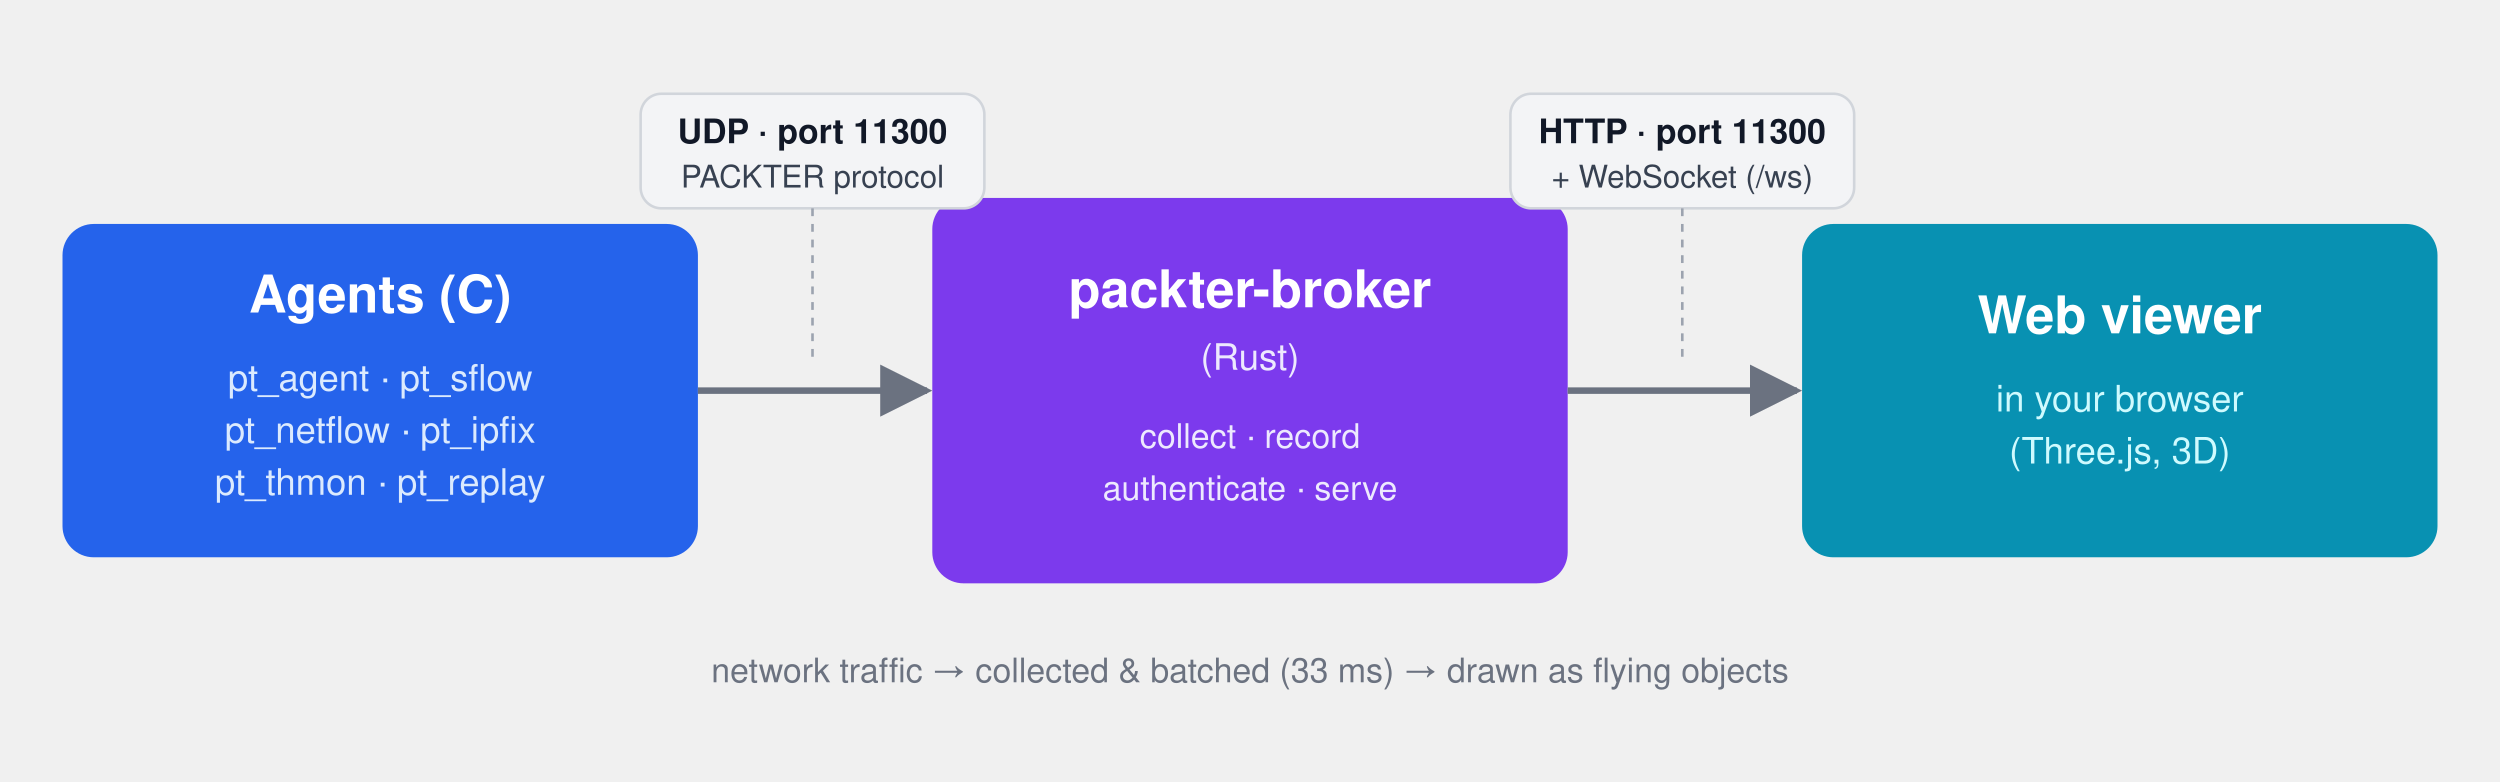
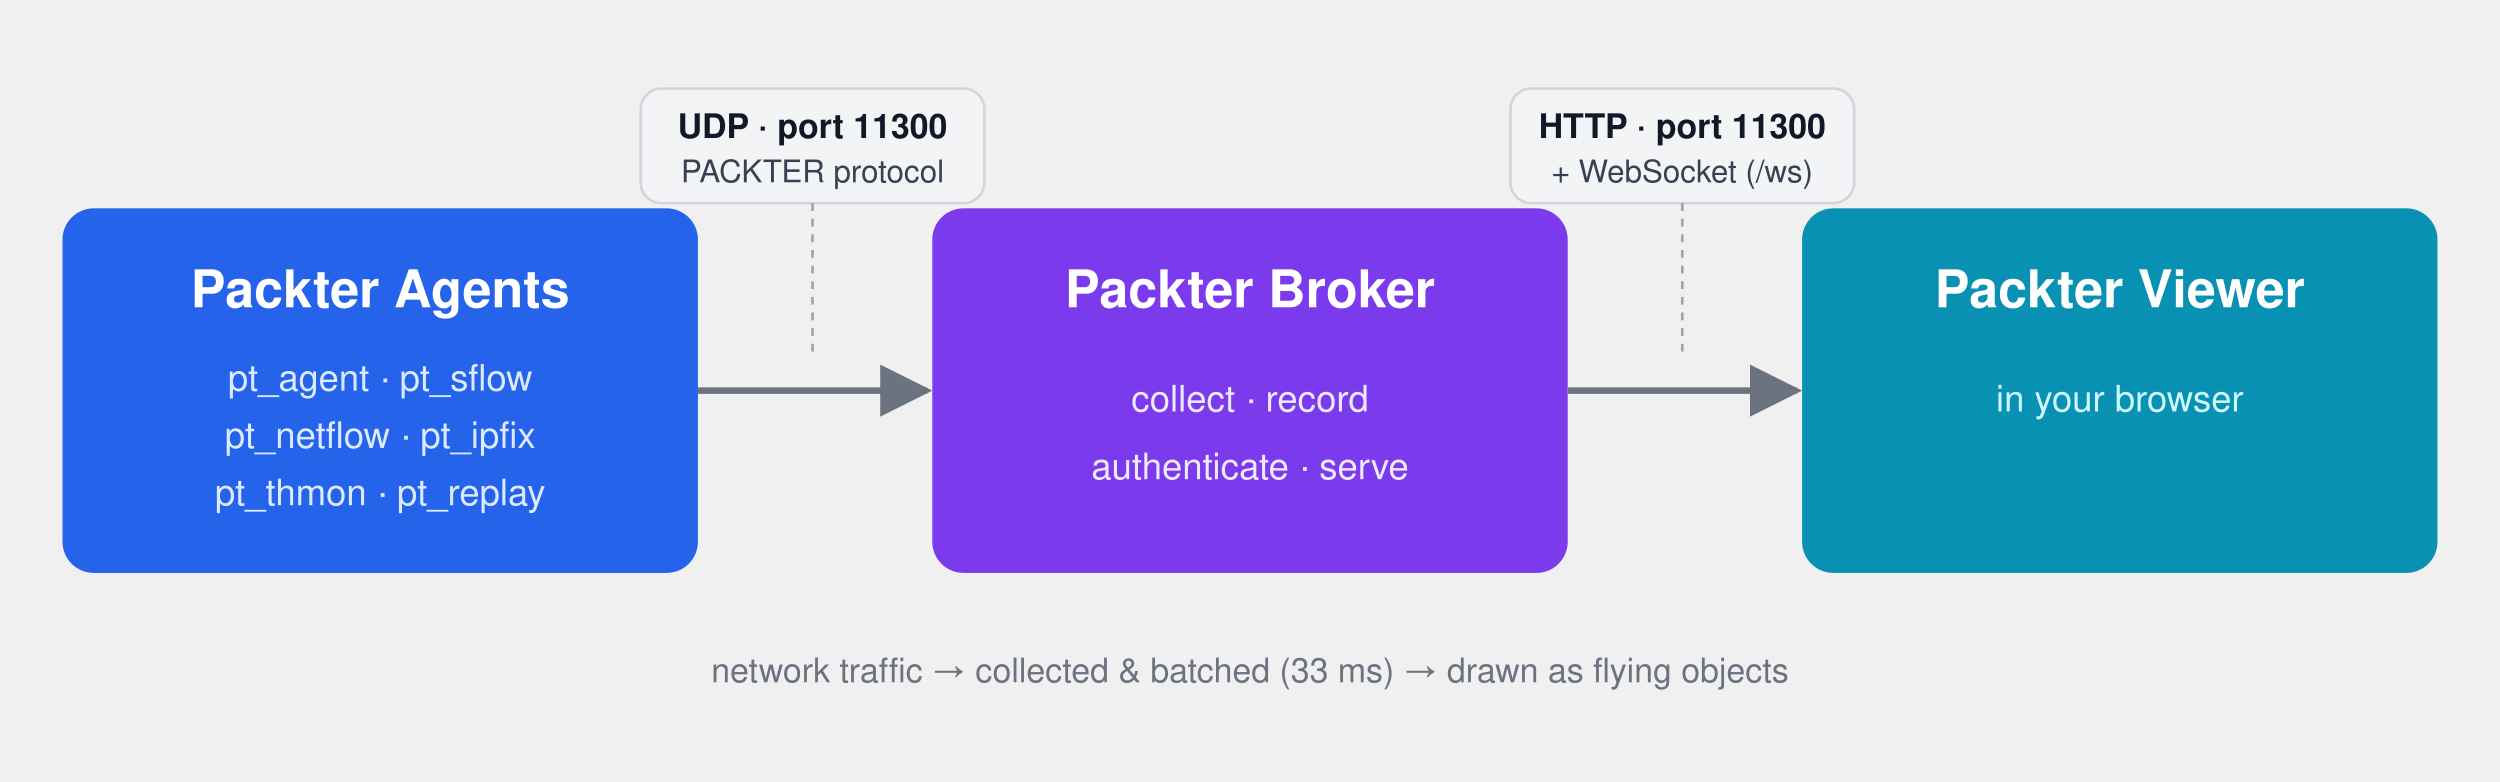
<svg xmlns="http://www.w3.org/2000/svg" viewBox="0 0 960 300" font-family="-apple-system,Segoe UI,Helvetica,Arial,sans-serif">
  <defs>
    <marker id="arrow" viewBox="0 0 10 10" refX="9" refY="5" markerWidth="8" markerHeight="8" orient="auto-start-reverse">
      <path d="M0,0 L10,5 L0,10 z" fill="#6b7280" />
    </marker>
  </defs>
-   <rect x="24" y="86" width="244" height="128" rx="12" fill="#2563eb" />
-   <text x="146" y="120" text-anchor="middle" fill="#ffffff" font-size="20" font-weight="700">Agents (C)</text>
+   <rect x="24" y="80" width="244" height="140" rx="12" fill="#2563eb" />
+   <text x="146" y="118" text-anchor="middle" fill="#ffffff" font-size="20" font-weight="700">Packter Agents</text>
  <text x="146" y="150" text-anchor="middle" fill="#dbeafe" font-size="14">pt_agent · pt_sflow</text>
-   <text x="146" y="170" text-anchor="middle" fill="#dbeafe" font-size="14">pt_netflow · pt_ipfix</text>
-   <text x="146" y="190" text-anchor="middle" fill="#dbeafe" font-size="14">pt_thmon · pt_replay</text>
-   <rect x="358" y="76" width="244" height="148" rx="12" fill="#7c3aed" />
-   <text x="480" y="118" text-anchor="middle" fill="#ffffff" font-size="20" font-weight="700">packter-broker</text>
-   <text x="480" y="142" text-anchor="middle" fill="#ede9fe" font-size="14">(Rust)</text>
-   <text x="480" y="172" text-anchor="middle" fill="#ede9fe" font-size="13">collect · record</text>
-   <text x="480" y="192" text-anchor="middle" fill="#ede9fe" font-size="13">authenticate · serve</text>
-   <rect x="692" y="86" width="244" height="128" rx="12" fill="#0891b2" />
-   <text x="814" y="128" text-anchor="middle" fill="#ffffff" font-size="20" font-weight="700">Web viewer</text>
+   <text x="146" y="172" text-anchor="middle" fill="#dbeafe" font-size="14">pt_netflow · pt_ipfix</text>
+   <text x="146" y="194" text-anchor="middle" fill="#dbeafe" font-size="14">pt_thmon · pt_replay</text>
+   <rect x="358" y="80" width="244" height="140" rx="12" fill="#7c3aed" />
+   <text x="480" y="118" text-anchor="middle" fill="#ffffff" font-size="20" font-weight="700">Packter Broker</text>
+   <text x="480" y="158" text-anchor="middle" fill="#ede9fe" font-size="14">collect · record</text>
+   <text x="480" y="184" text-anchor="middle" fill="#ede9fe" font-size="14">authenticate · serve</text>
+   <rect x="692" y="80" width="244" height="140" rx="12" fill="#0891b2" />
+   <text x="814" y="118" text-anchor="middle" fill="#ffffff" font-size="20" font-weight="700">Packter Viewer</text>
  <text x="814" y="158" text-anchor="middle" fill="#cffafe" font-size="14">in your browser</text>
-   <text x="814" y="178" text-anchor="middle" fill="#cffafe" font-size="14">(Three.js, 3D)</text>
  <line x1="268" y1="150" x2="356" y2="150" stroke="#6b7280" stroke-width="2.5" marker-end="url(#arrow)" />
-   <rect x="246" y="36" width="132" height="44" rx="8" fill="#f3f4f6" stroke="#d1d5db" />
-   <text x="312" y="55" text-anchor="middle" fill="#111827" font-size="13" font-weight="700">UDP · port 11300</text>
-   <text x="312" y="72" text-anchor="middle" fill="#374151" font-size="12">PACKTER protocol</text>
-   <line x1="312" y1="80" x2="312" y2="138" stroke="#9ca3af" stroke-width="1" stroke-dasharray="3 3" />
+   <rect x="246" y="34" width="132" height="44" rx="8" fill="#f3f4f6" stroke="#d1d5db" />
+   <text x="312" y="53" text-anchor="middle" fill="#111827" font-size="13" font-weight="700">UDP · port 11300</text>
+   <text x="312" y="70" text-anchor="middle" fill="#374151" font-size="12">PACKTER protocol</text>
+   <line x1="312" y1="78" x2="312" y2="138" stroke="#9ca3af" stroke-width="1" stroke-dasharray="3 3" />
  <line x1="602" y1="150" x2="690" y2="150" stroke="#6b7280" stroke-width="2.5" marker-end="url(#arrow)" />
-   <rect x="580" y="36" width="132" height="44" rx="8" fill="#f3f4f6" stroke="#d1d5db" />
-   <text x="646" y="55" text-anchor="middle" fill="#111827" font-size="13" font-weight="700">HTTP · port 11300</text>
-   <text x="646" y="72" text-anchor="middle" fill="#374151" font-size="12">+ WebSocket (/ws)</text>
-   <line x1="646" y1="80" x2="646" y2="138" stroke="#9ca3af" stroke-width="1" stroke-dasharray="3 3" />
+   <rect x="580" y="34" width="132" height="44" rx="8" fill="#f3f4f6" stroke="#d1d5db" />
+   <text x="646" y="53" text-anchor="middle" fill="#111827" font-size="13" font-weight="700">HTTP · port 11300</text>
+   <text x="646" y="70" text-anchor="middle" fill="#374151" font-size="12">+ WebSocket (/ws)</text>
+   <line x1="646" y1="78" x2="646" y2="138" stroke="#9ca3af" stroke-width="1" stroke-dasharray="3 3" />
  <text x="480" y="262" text-anchor="middle" fill="#6b7280" font-size="13">network traffic  →  collected &amp; batched (33 ms)  →  drawn as flying objects</text>
</svg>
